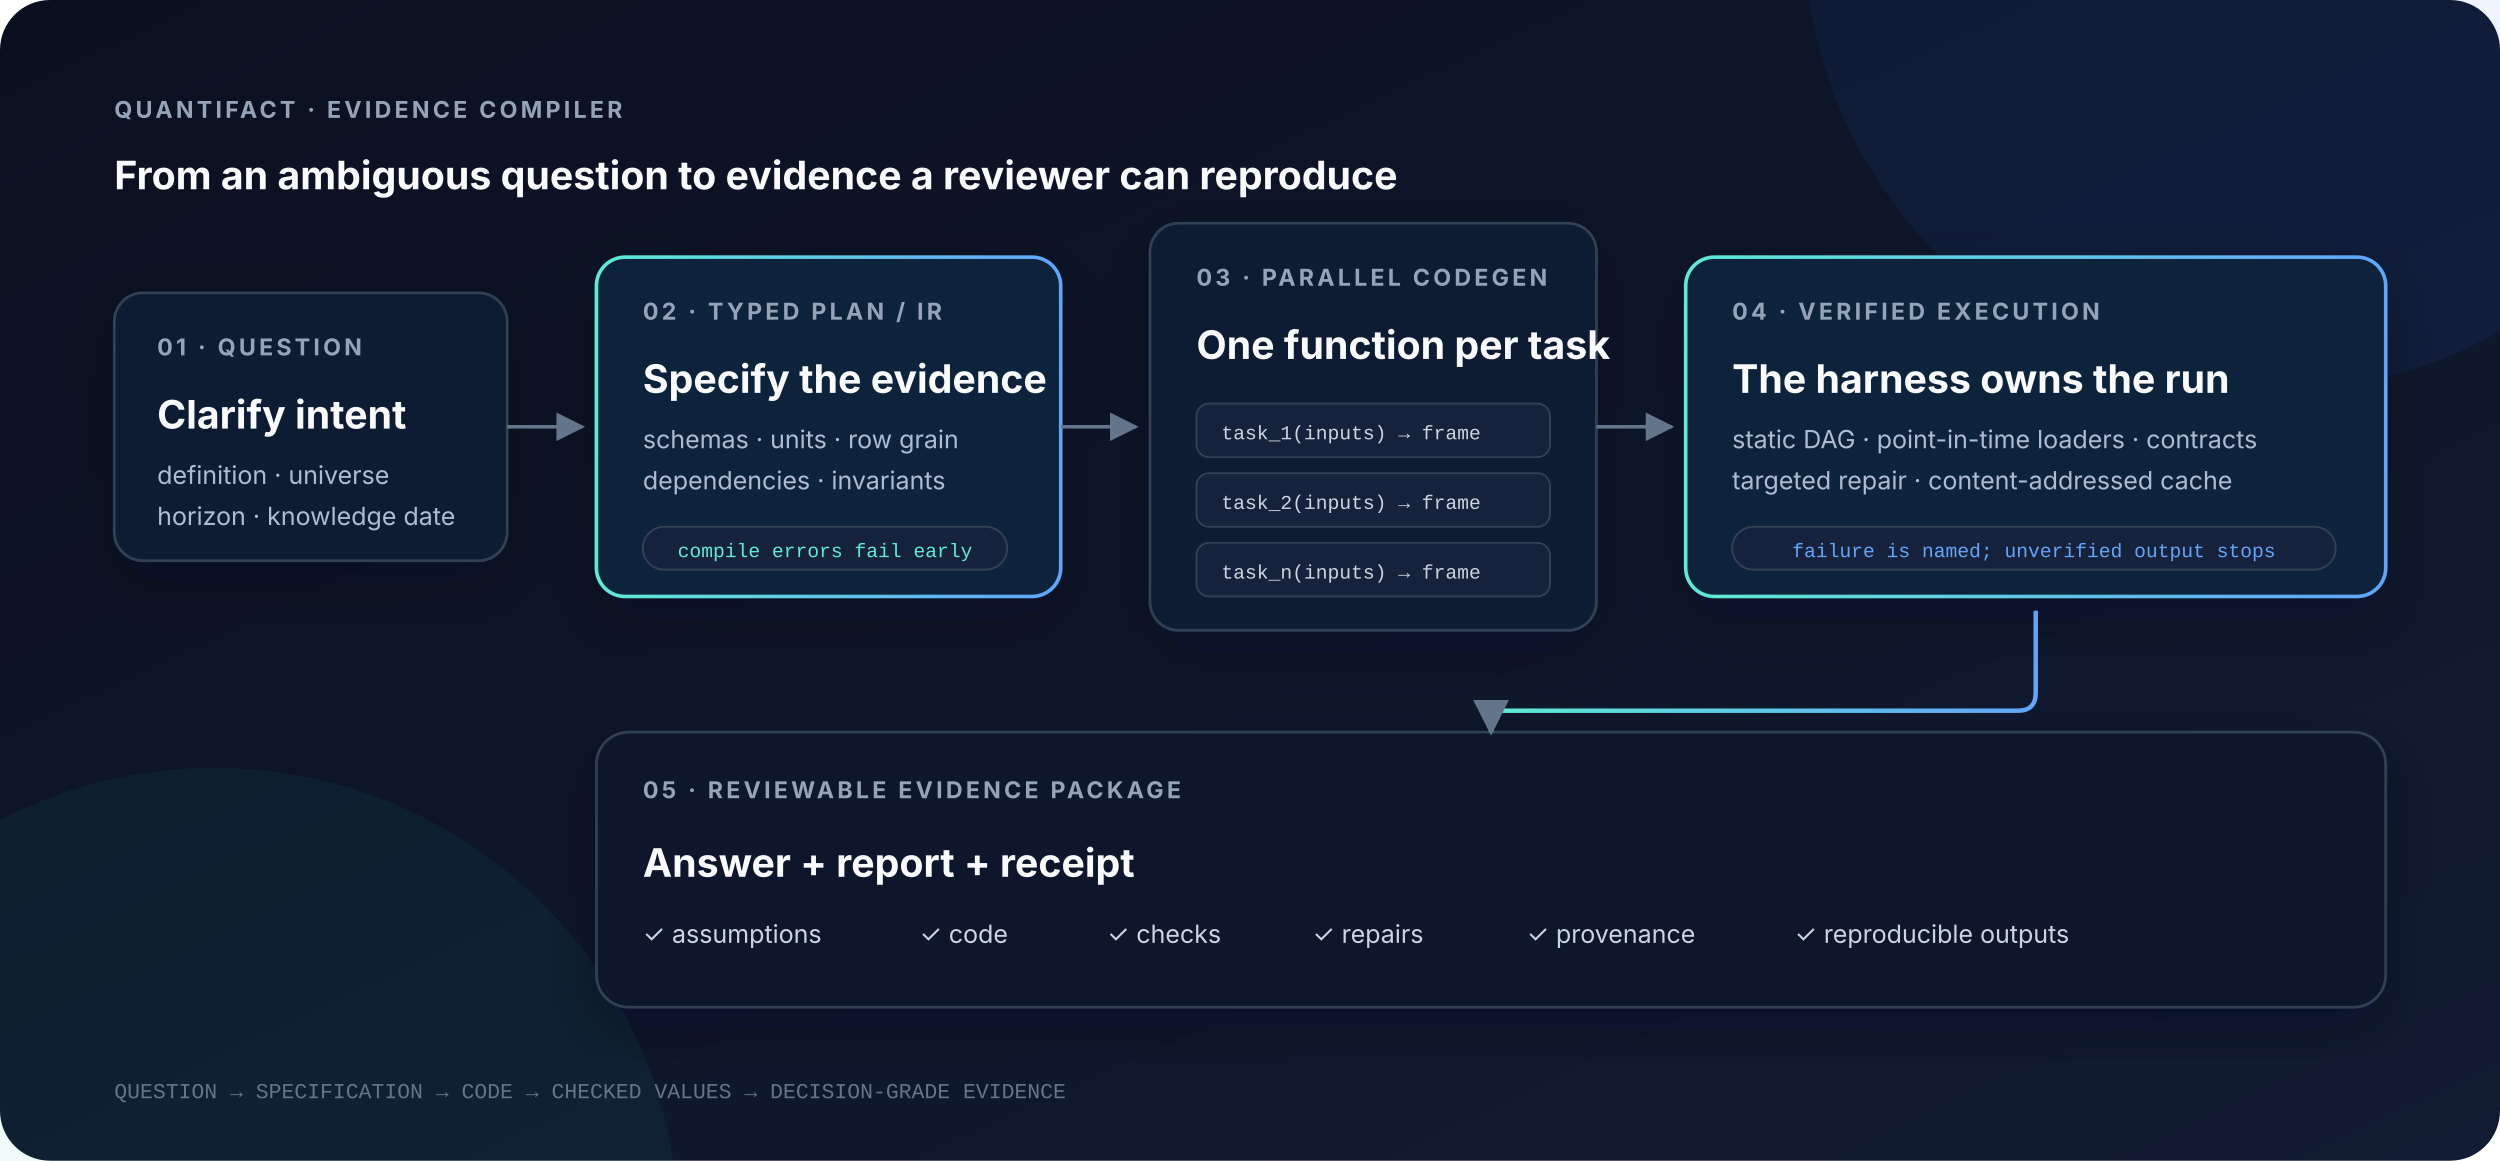
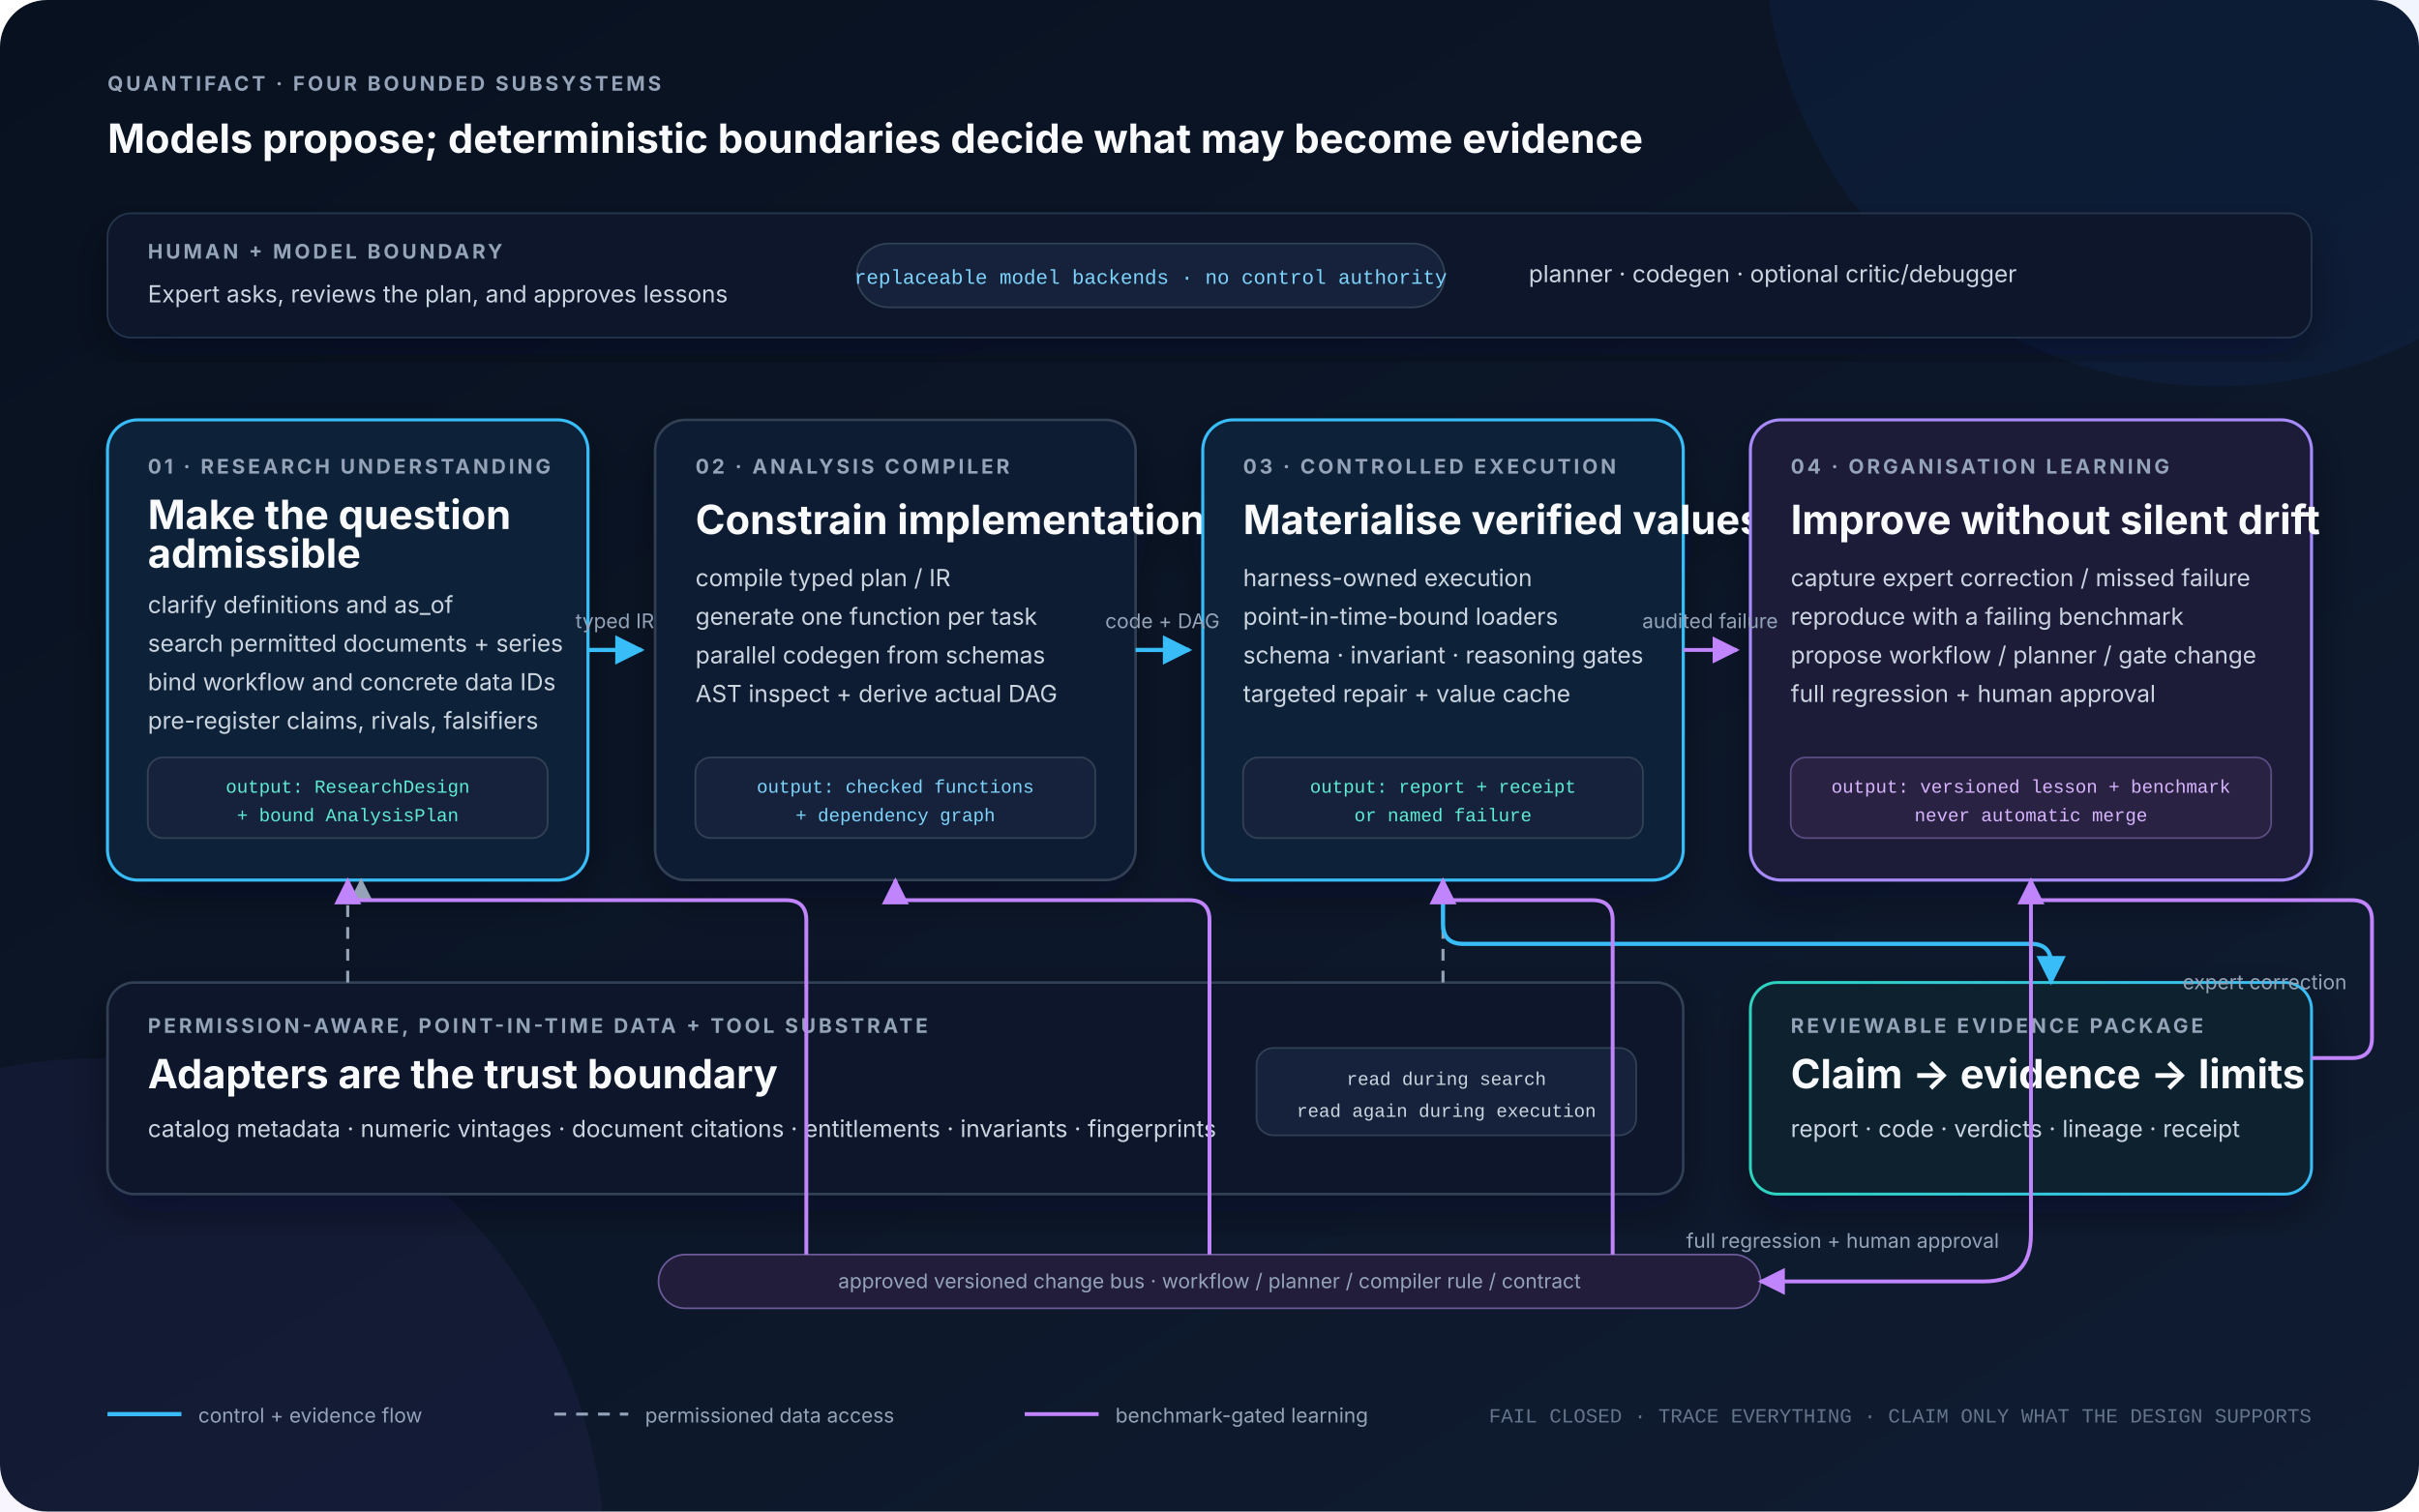
- <svg xmlns="http://www.w3.org/2000/svg" width="1400" height="650" viewBox="0 0 1400 650" role="img" aria-labelledby="title desc">
+ <svg xmlns="http://www.w3.org/2000/svg" width="1440" height="900" viewBox="0 0 1440 900" role="img" aria-labelledby="title desc">
  <defs>
    <linearGradient id="bg" x1="0" y1="0" x2="1" y2="1">
-       <stop offset="0" stop-color="#0b1020" />
-       <stop offset="1" stop-color="#111b33" />
+       <stop offset="0" stop-color="#08111f" />
+       <stop offset="1" stop-color="#101c32" />
    </linearGradient>
-     <linearGradient id="accent" x1="0" y1="0" x2="1" y2="0">
-       <stop offset="0" stop-color="#5eead4" />
-       <stop offset="1" stop-color="#60a5fa" />
+     <linearGradient id="cyan" x1="0" y1="0" x2="1" y2="0">
+       <stop offset="0" stop-color="#2dd4bf" />
+       <stop offset="1" stop-color="#38bdf8" />
+     </linearGradient>
+     <linearGradient id="violet" x1="0" y1="0" x2="1" y2="0">
+       <stop offset="0" stop-color="#818cf8" />
+       <stop offset="1" stop-color="#c084fc" />
    </linearGradient>
    <filter id="shadow" x="-20%" y="-20%" width="140%" height="140%">
-       <feDropShadow dx="0" dy="12" stdDeviation="16" flood-color="#020617" flood-opacity=".35" />
+       <feDropShadow dx="0" dy="10" stdDeviation="13" flood-color="#020617" flood-opacity=".38" />
    </filter>
-     <marker id="arrow" viewBox="0 0 10 10" refX="9" refY="5" markerWidth="8" markerHeight="8" orient="auto-start-reverse">
-       <path d="M0 0 10 5 0 10Z" fill="#64748b" />
+     <marker id="arrow-flow" viewBox="0 0 10 10" refX="9" refY="5" markerWidth="7" markerHeight="7" orient="auto">
+       <path d="M0 0 10 5 0 10Z" fill="#38bdf8" />
+     </marker>
+     <marker id="arrow-data" viewBox="0 0 10 10" refX="9" refY="5" markerWidth="7" markerHeight="7" orient="auto">
+       <path d="M0 0 10 5 0 10Z" fill="#94a3b8" />
+     </marker>
+     <marker id="arrow-learn" viewBox="0 0 10 10" refX="9" refY="5" markerWidth="7" markerHeight="7" orient="auto">
+       <path d="M0 0 10 5 0 10Z" fill="#c084fc" />
    </marker>
    <style>
      .sans{font-family:Inter,-apple-system,BlinkMacSystemFont,"Segoe UI",sans-serif}
      .mono{font-family:"SFMono-Regular",Consolas,"Liberation Mono",monospace}
-       .label{font-size:13px;letter-spacing:1.8px;fill:#94a3b8;font-weight:650}
-       .title{font-size:22px;fill:#f8fafc;font-weight:700}
-       .copy{font-size:14px;fill:#aebbd0}
-       .node{fill:#111c32;stroke:#334155;stroke-width:1.5}
-       .node-strong{fill:#10243a;stroke:url(#accent);stroke-width:2}
-       .chip{fill:#17233a;stroke:#334155}
+       .eyebrow{font-size:12px;letter-spacing:1.7px;font-weight:700;fill:#94a3b8}
+       .heading{font-size:24px;font-weight:750;fill:#f8fafc}
+       .body{font-size:14px;fill:#cbd5e1}
+       .small{font-size:12px;fill:#94a3b8}
+       .box{fill:#111d31;stroke:#334155;stroke-width:1.5}
+       .box-primary{fill:#102338;stroke:#38bdf8;stroke-width:1.8}
+       .box-learning{fill:#1d1b38;stroke:#a78bfa;stroke-width:1.8}
+       .chip{fill:#17243a;stroke:#334155;stroke-width:1}
+       .flow{fill:none;stroke:#38bdf8;stroke-width:2.5;marker-end:url(#arrow-flow)}
+       .data{fill:none;stroke:#94a3b8;stroke-width:1.8;stroke-dasharray:7 6;marker-end:url(#arrow-data)}
+       .learn{fill:none;stroke:#c084fc;stroke-width:2.3;marker-end:url(#arrow-learn)}
    </style>
  </defs>
-   <rect width="1400" height="650" rx="28" fill="url(#bg)" />
-   <circle cx="1270" cy="-40" r="260" fill="#2563eb" opacity=".08" />
-   <circle cx="120" cy="690" r="260" fill="#14b8a6" opacity=".06" />
-   <text x="64" y="66" class="sans label">QUANTIFACT · EVIDENCE COMPILER</text>
-   <text x="64" y="106" class="sans title">From an ambiguous question to evidence a reviewer can reproduce</text>
+   <rect width="1440" height="900" rx="28" fill="url(#bg)" />
+   <circle cx="1320" cy="-40" r="270" fill="#2563eb" opacity=".07" />
+   <circle cx="60" cy="930" r="300" fill="#8b5cf6" opacity=".06" />
+   <text x="64" y="54" class="sans eyebrow">QUANTIFACT · FOUR BOUNDED SUBSYSTEMS</text>
+   <text x="64" y="91" class="sans heading">Models propose; deterministic boundaries decide what may become evidence</text>
  <g filter="url(#shadow)">
-     <rect x="64" y="164" width="220" height="150" rx="16" class="node" />
-     <text x="88" y="199" class="sans label">01 · QUESTION</text>
-     <text x="88" y="240" class="sans title">Clarify intent</text>
-     <text x="88" y="271" class="sans copy">definition · universe</text>
-     <text x="88" y="294" class="sans copy">horizon · knowledge date</text>
-     <rect x="334" y="144" width="260" height="190" rx="16" class="node-strong" />
-     <text x="360" y="179" class="sans label">02 · TYPED PLAN / IR</text>
-     <text x="360" y="220" class="sans title">Specify the evidence</text>
-     <text x="360" y="251" class="sans copy">schemas · units · row grain</text>
-     <text x="360" y="274" class="sans copy">dependencies · invariants</text>
-     <rect x="360" y="295" width="204" height="24" rx="12" class="chip" />
-     <text x="462" y="312" text-anchor="middle" class="mono" font-size="11" fill="#5eead4">compile errors fail early</text>
-     <rect x="644" y="125" width="250" height="228" rx="16" class="node" />
-     <text x="670" y="160" class="sans label">03 · PARALLEL CODEGEN</text>
-     <text x="670" y="201" class="sans title">One function per task</text>
-     <rect x="670" y="226" width="198" height="30" rx="7" class="chip" />
-     <text x="684" y="246" class="mono" font-size="11" fill="#cbd5e1">task_1(inputs) → frame</text>
-     <rect x="670" y="265" width="198" height="30" rx="7" class="chip" />
-     <text x="684" y="285" class="mono" font-size="11" fill="#cbd5e1">task_2(inputs) → frame</text>
-     <rect x="670" y="304" width="198" height="30" rx="7" class="chip" />
-     <text x="684" y="324" class="mono" font-size="11" fill="#cbd5e1">task_n(inputs) → frame</text>
-     <rect x="944" y="144" width="392" height="190" rx="16" class="node-strong" />
-     <text x="970" y="179" class="sans label">04 · VERIFIED EXECUTION</text>
-     <text x="970" y="220" class="sans title">The harness owns the run</text>
-     <text x="970" y="251" class="sans copy">static DAG · point-in-time loaders · contracts</text>
-     <text x="970" y="274" class="sans copy">targeted repair · content-addressed cache</text>
-     <rect x="970" y="295" width="338" height="24" rx="12" class="chip" />
-     <text x="1139" y="312" text-anchor="middle" class="mono" font-size="11" fill="#60a5fa">failure is named; unverified output stops</text>
-   </g>
-   <g fill="none" stroke="#64748b" stroke-width="2" marker-end="url(#arrow)">
-     <path d="M284 239H326" />
-     <path d="M594 239H636" />
-     <path d="M894 239H936" />
+     <rect x="64" y="127" width="1312" height="74" rx="14" fill="#0c1729" stroke="#26364d" />
+     <text x="88" y="154" class="sans eyebrow">HUMAN + MODEL BOUNDARY</text>
+     <text x="88" y="180" class="sans body">Expert asks, reviews the plan, and approves lessons</text>
+     <rect x="510" y="145" width="350" height="38" rx="19" class="chip" />
+     <text x="685" y="169" text-anchor="middle" class="mono" font-size="12" fill="#7dd3fc">replaceable model backends · no control authority</text>
+     <text x="910" y="168" class="sans body">planner · codegen · optional critic/debugger</text>
  </g>
  <g filter="url(#shadow)">
-     <rect x="334" y="410" width="1002" height="154" rx="18" fill="#0d172a" stroke="#334155" stroke-width="1.5" />
-     <text x="360" y="447" class="sans label">05 · REVIEWABLE EVIDENCE PACKAGE</text>
-     <text x="360" y="491" class="sans title">Answer + report + receipt</text>
-     <g class="sans" font-size="14" fill="#cbd5e1">
-       <text x="360" y="528">✓ assumptions</text>
-       <text x="515" y="528">✓ code</text>
-       <text x="620" y="528">✓ checks</text>
-       <text x="735" y="528">✓ repairs</text>
-       <text x="855" y="528">✓ provenance</text>
-       <text x="1005" y="528">✓ reproducible outputs</text>
-     </g>
+     <rect x="64" y="250" width="286" height="274" rx="18" class="box-primary" />
+     <text x="88" y="282" class="sans eyebrow">01 · RESEARCH UNDERSTANDING</text>
+     <text x="88" y="315" class="sans heading" font-size="21">Make the question</text>
+     <text x="88" y="338" class="sans heading" font-size="21">admissible</text>
+     <text x="88" y="365" class="sans body">clarify definitions and as_of</text>
+     <text x="88" y="388" class="sans body">search permitted documents + series</text>
+     <text x="88" y="411" class="sans body">bind workflow and concrete data IDs</text>
+     <text x="88" y="434" class="sans body">pre-register claims, rivals, falsifiers</text>
+     <rect x="88" y="451" width="238" height="48" rx="9" class="chip" />
+     <text x="207" y="472" text-anchor="middle" class="mono" font-size="11" fill="#5eead4">output: ResearchDesign</text>
+     <text x="207" y="489" text-anchor="middle" class="mono" font-size="11" fill="#5eead4">+ bound AnalysisPlan</text>
+     <rect x="390" y="250" width="286" height="274" rx="18" class="box" />
+     <text x="414" y="282" class="sans eyebrow">02 · ANALYSIS COMPILER</text>
+     <text x="414" y="318" class="sans heading">Constrain implementation</text>
+     <text x="414" y="349" class="sans body">compile typed plan / IR</text>
+     <text x="414" y="372" class="sans body">generate one function per task</text>
+     <text x="414" y="395" class="sans body">parallel codegen from schemas</text>
+     <text x="414" y="418" class="sans body">AST inspect + derive actual DAG</text>
+     <rect x="414" y="451" width="238" height="48" rx="9" class="chip" />
+     <text x="533" y="472" text-anchor="middle" class="mono" font-size="11" fill="#7dd3fc">output: checked functions</text>
+     <text x="533" y="489" text-anchor="middle" class="mono" font-size="11" fill="#7dd3fc">+ dependency graph</text>
+     <rect x="716" y="250" width="286" height="274" rx="18" class="box-primary" />
+     <text x="740" y="282" class="sans eyebrow">03 · CONTROLLED EXECUTION</text>
+     <text x="740" y="318" class="sans heading">Materialise verified values</text>
+     <text x="740" y="349" class="sans body">harness-owned execution</text>
+     <text x="740" y="372" class="sans body">point-in-time-bound loaders</text>
+     <text x="740" y="395" class="sans body">schema · invariant · reasoning gates</text>
+     <text x="740" y="418" class="sans body">targeted repair + value cache</text>
+     <rect x="740" y="451" width="238" height="48" rx="9" class="chip" />
+     <text x="859" y="472" text-anchor="middle" class="mono" font-size="11" fill="#5eead4">output: report + receipt</text>
+     <text x="859" y="489" text-anchor="middle" class="mono" font-size="11" fill="#5eead4">or named failure</text>
+     <rect x="1042" y="250" width="334" height="274" rx="18" class="box-learning" />
+     <text x="1066" y="282" class="sans eyebrow">04 · ORGANISATION LEARNING</text>
+     <text x="1066" y="318" class="sans heading">Improve without silent drift</text>
+     <text x="1066" y="349" class="sans body">capture expert correction / missed failure</text>
+     <text x="1066" y="372" class="sans body">reproduce with a failing benchmark</text>
+     <text x="1066" y="395" class="sans body">propose workflow / planner / gate change</text>
+     <text x="1066" y="418" class="sans body">full regression + human approval</text>
+     <rect x="1066" y="451" width="286" height="48" rx="9" fill="#292443" stroke="#5b4d83" />
+     <text x="1209" y="472" text-anchor="middle" class="mono" font-size="11" fill="#d8b4fe">output: versioned lesson + benchmark</text>
+     <text x="1209" y="489" text-anchor="middle" class="mono" font-size="11" fill="#d8b4fe">never automatic merge</text>
  </g>
-   <path d="M1140 342V388Q1140 398 1130 398H835V410" fill="none" stroke="url(#accent)" stroke-width="2.5" marker-end="url(#arrow)" />
-   <text x="64" y="615" class="mono" font-size="12" fill="#64748b">QUESTION → SPECIFICATION → CODE → CHECKED VALUES → DECISION-GRADE EVIDENCE</text>
+   <path d="M350 387H382" class="flow" />
+   <path d="M676 387H708" class="flow" />
+   <path d="M1002 387H1034" class="learn" />
+   <text x="366" y="374" text-anchor="middle" class="sans small">typed IR</text>
+   <text x="692" y="374" text-anchor="middle" class="sans small">code + DAG</text>
+   <text x="1018" y="374" text-anchor="middle" class="sans small">audited failure</text>
+   <g filter="url(#shadow)">
+     <rect x="64" y="585" width="938" height="126" rx="16" fill="#0c1729" stroke="#334155" stroke-width="1.5" />
+     <text x="88" y="615" class="sans eyebrow">PERMISSION-AWARE, POINT-IN-TIME DATA + TOOL SUBSTRATE</text>
+     <text x="88" y="648" class="sans heading">Adapters are the trust boundary</text>
+     <text x="88" y="677" class="sans body">catalog metadata · numeric vintages · document citations · entitlements · invariants · fingerprints</text>
+     <rect x="748" y="624" width="226" height="52" rx="10" class="chip" />
+     <text x="861" y="646" text-anchor="middle" class="mono" font-size="11" fill="#cbd5e1">read during search</text>
+     <text x="861" y="665" text-anchor="middle" class="mono" font-size="11" fill="#cbd5e1">read again during execution</text>
+   </g>
+   <path d="M207 585V539Q207 531 215 531V524" class="data" />
+   <path d="M859 585V532Q859 524 859 524" class="data" />
+   <g filter="url(#shadow)">
+     <rect x="1042" y="585" width="334" height="126" rx="16" fill="#0d202e" stroke="url(#cyan)" stroke-width="1.7" />
+     <text x="1066" y="615" class="sans eyebrow">REVIEWABLE EVIDENCE PACKAGE</text>
+     <text x="1066" y="648" class="sans heading">Claim → evidence → limits</text>
+     <text x="1066" y="677" class="sans body">report · code · verdicts · lineage · receipt</text>
+   </g>
+   <path d="M859 524V550Q859 562 871 562H1209Q1221 562 1221 574V585" class="flow" />
+   <path d="M1376 630H1400Q1412 630 1412 618V548Q1412 536 1400 536H1209V524" class="learn" />
+   <text x="1397" y="589" text-anchor="end" class="sans small" fill="#d8b4fe">expert correction</text>
+   <rect x="392" y="747" width="656" height="32" rx="16" fill="#211d3a" stroke="#6d5b98" />
+   <text x="720" y="767" text-anchor="middle" class="sans small" fill="#d8b4fe">approved versioned change bus · workflow / planner / compiler rule / contract</text>
+   <path d="M1209 524V735Q1209 763 1181 763H1048" class="learn" />
+   <path d="M480 747V548Q480 536 468 536H207V524" class="learn" />
+   <path d="M720 747V548Q720 536 708 536H533V524" class="learn" />
+   <path d="M960 747V548Q960 536 948 536H859V524" class="learn" />
+   <text x="1190" y="743" text-anchor="end" class="sans small" fill="#d8b4fe">full regression + human approval</text>
+   <g class="sans">
+     <line x1="64" y1="842" x2="108" y2="842" stroke="#38bdf8" stroke-width="2.5" />
+     <text x="118" y="847" class="small">control + evidence flow</text>
+     <line x1="330" y1="842" x2="374" y2="842" stroke="#94a3b8" stroke-width="1.8" stroke-dasharray="7 6" />
+     <text x="384" y="847" class="small">permissioned data access</text>
+     <line x1="610" y1="842" x2="654" y2="842" stroke="#c084fc" stroke-width="2.3" />
+     <text x="664" y="847" class="small">benchmark-gated learning</text>
+     <text x="1376" y="847" text-anchor="end" class="mono" font-size="12" fill="#64748b">FAIL CLOSED · TRACE EVERYTHING · CLAIM ONLY WHAT THE DESIGN SUPPORTS</text>
+   </g>
</svg>
